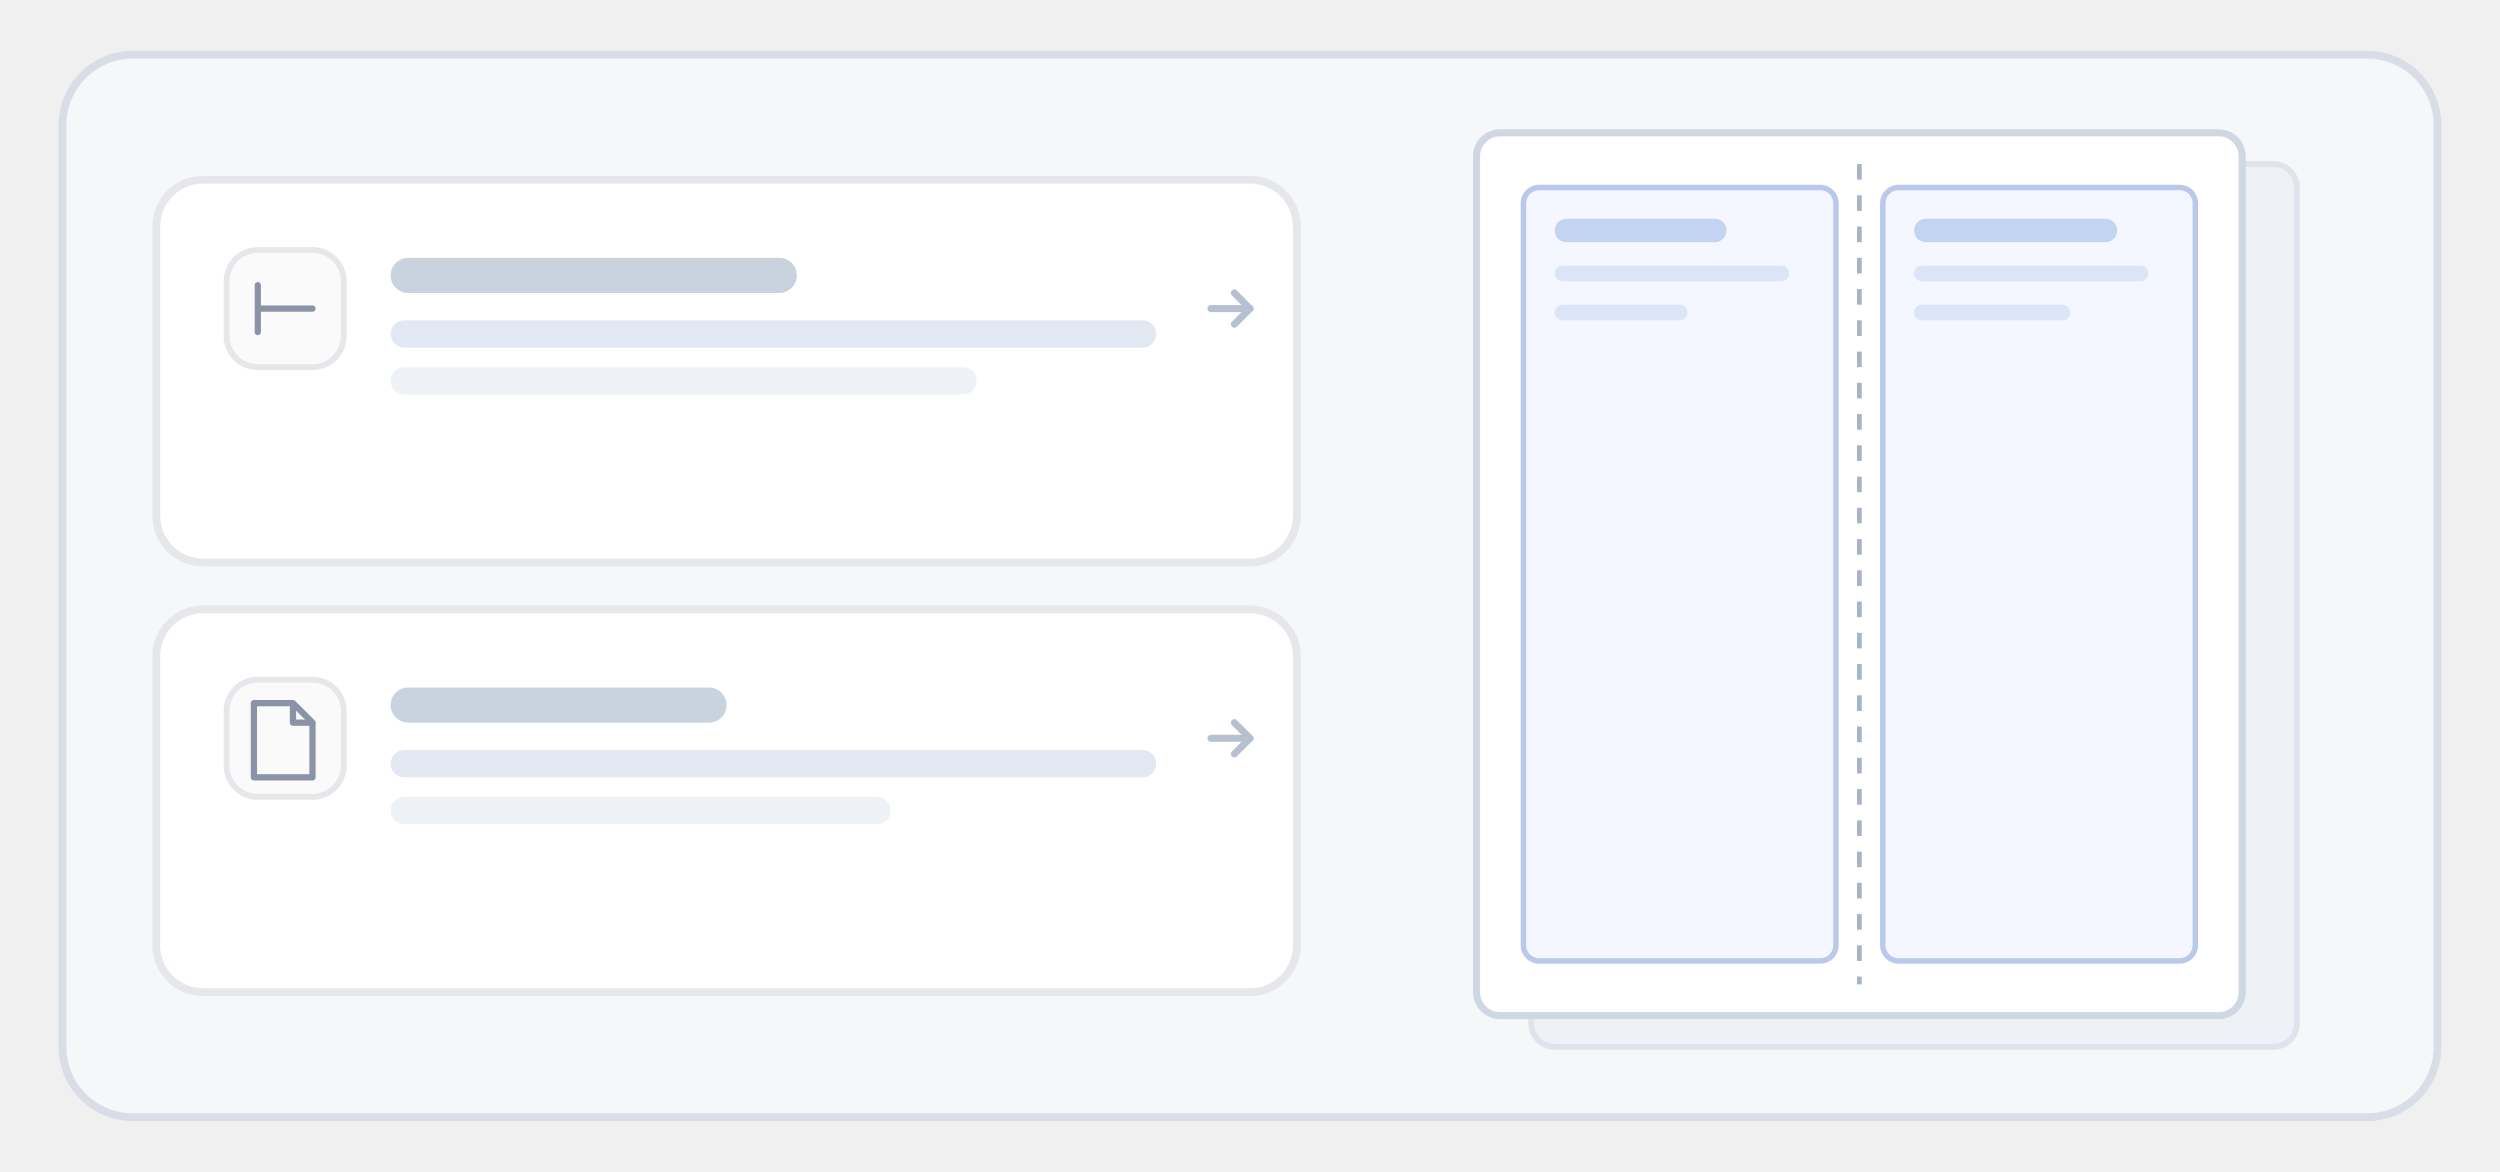
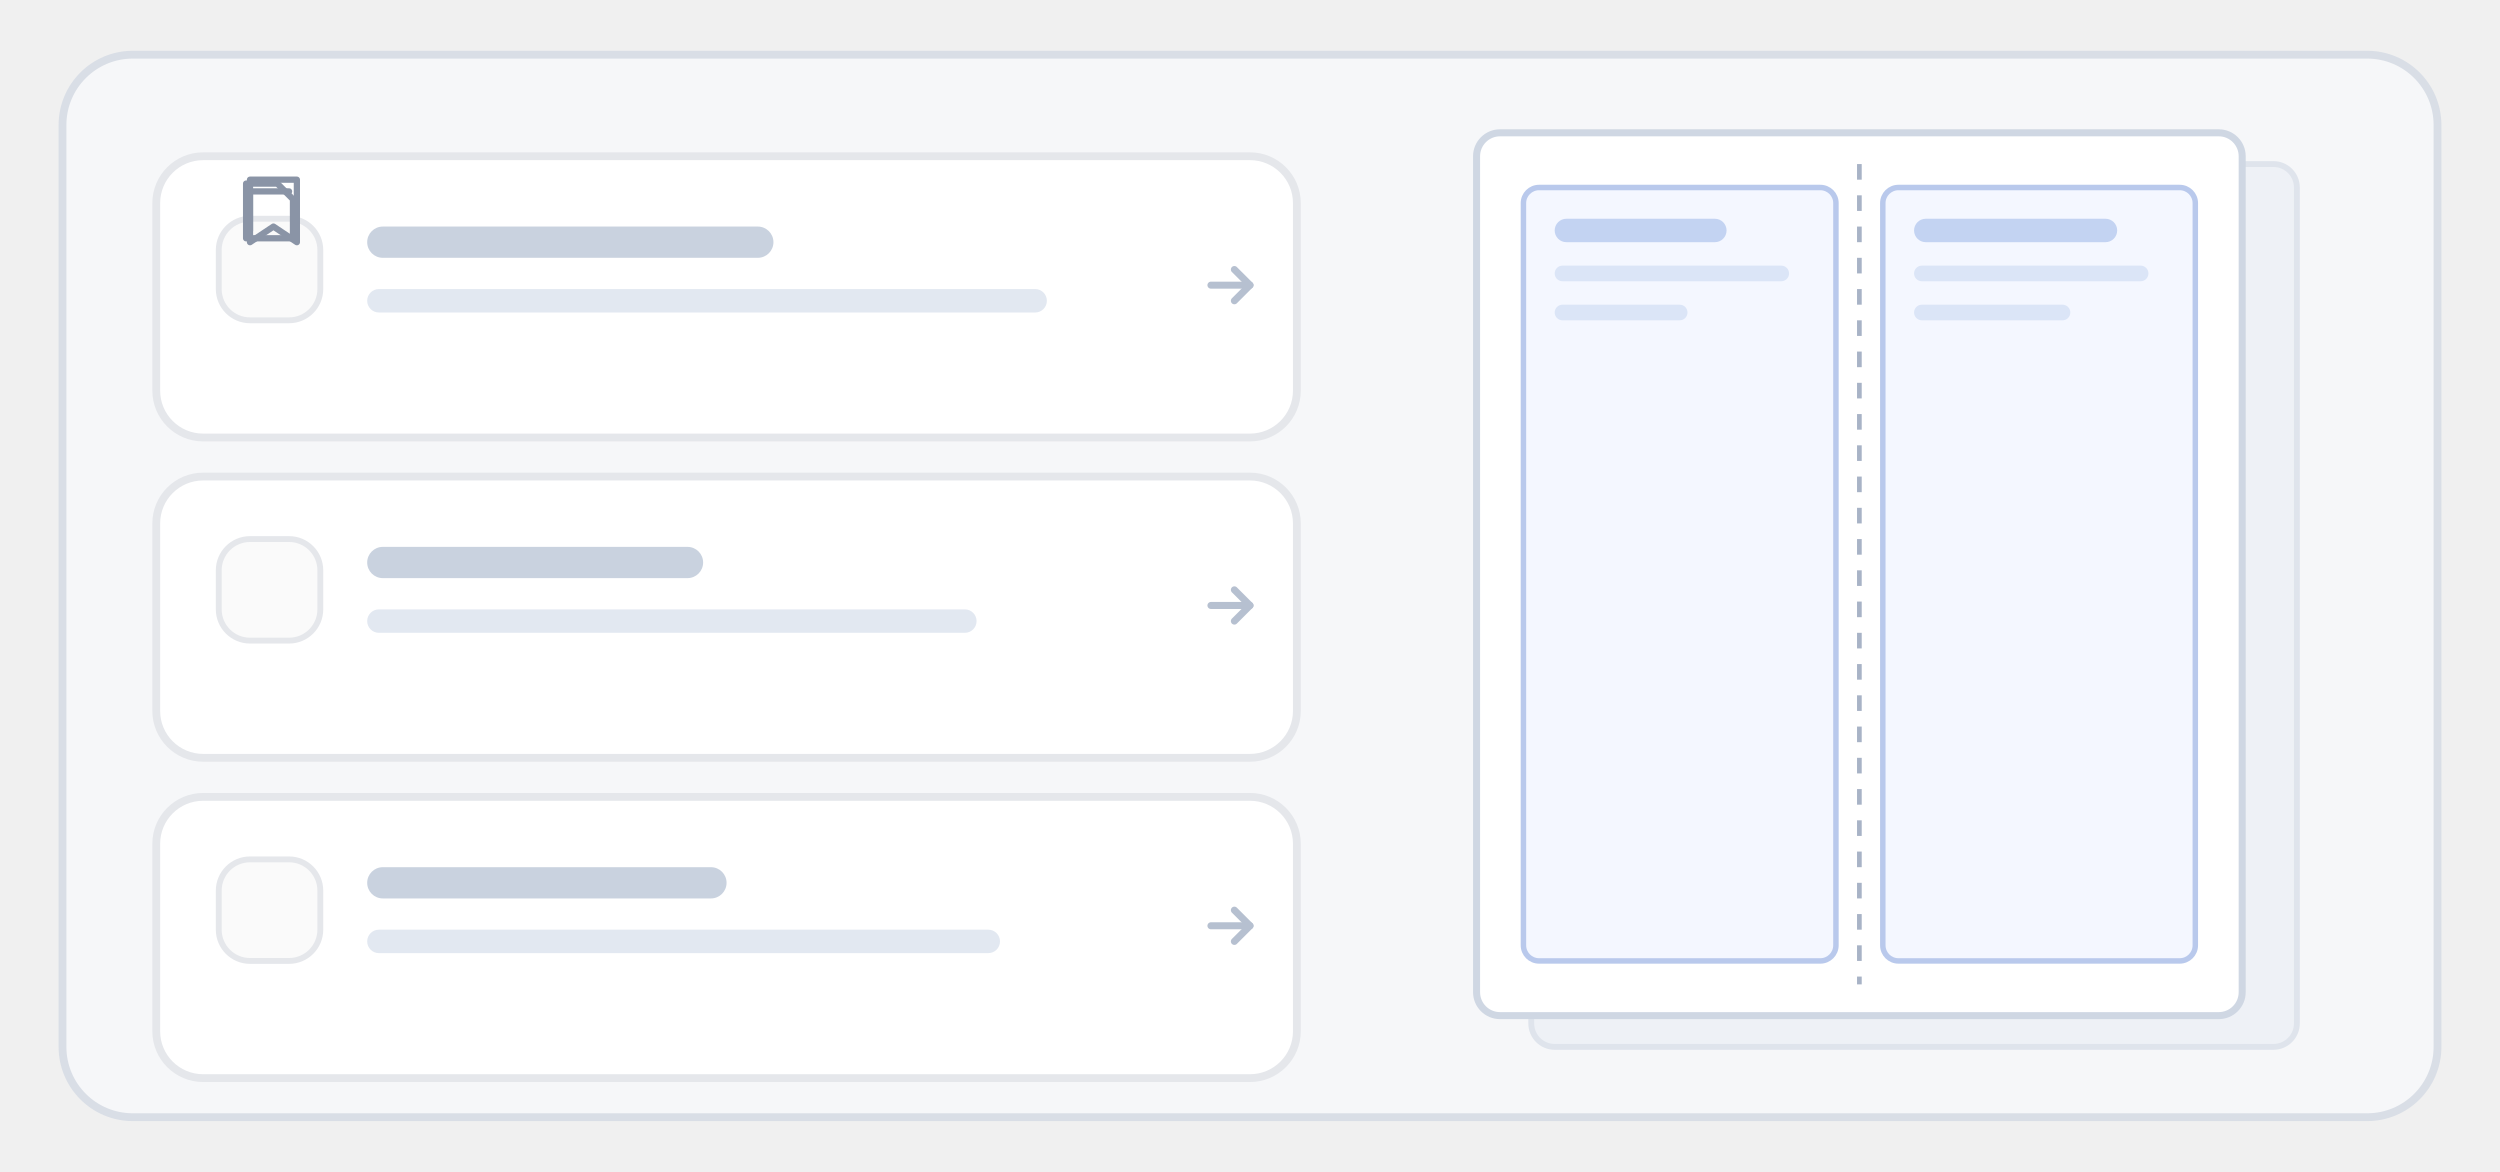
<svg xmlns="http://www.w3.org/2000/svg" width="640" height="300" viewBox="0 0 640 300" role="img">
  <rect x="16" y="14" width="608" height="272" rx="18" fill="#f6f7f9" stroke="#d9dee6" stroke-width="2" />
  <g>
-     <rect x="40" y="46" width="292" height="98" rx="12" fill="#ffffff" stroke="#e5e7eb" stroke-width="2" />
-     <rect x="58" y="64" width="30" height="30" rx="8" fill="#fafafa" stroke="#e5e7eb" stroke-width="1.5" />
-     <path d="M66 79h14M66 79v-6M66 79v6" fill="none" stroke="#8a94a6" stroke-width="1.6" stroke-linecap="round" />
-     <rect x="100" y="66" width="104" height="9" rx="4.5" fill="#c9d2df" />
-     <rect x="100" y="82" width="196" height="7" rx="3.5" fill="#e2e8f1" />
-     <rect x="100" y="94" width="150" height="7" rx="3.5" fill="#eef1f6" />
-     <path d="M310 79h10" fill="none" stroke="#b6c0d0" stroke-width="1.8" stroke-linecap="round" />
-     <path d="M316 75l4 4-4 4" fill="none" stroke="#b6c0d0" stroke-width="1.8" stroke-linecap="round" stroke-linejoin="round" />
-     <rect x="40" y="156" width="292" height="98" rx="12" fill="#ffffff" stroke="#e5e7eb" stroke-width="2" />
-     <rect x="58" y="174" width="30" height="30" rx="8" fill="#fafafa" stroke="#e5e7eb" stroke-width="1.5" />
-     <path d="M65 180h10l5 5v14H65z" fill="none" stroke="#8a94a6" stroke-width="1.6" stroke-linejoin="round" />
-     <path d="M75 180v5h5" fill="none" stroke="#8a94a6" stroke-width="1.6" stroke-linejoin="round" />
-     <rect x="100" y="176" width="86" height="9" rx="4.5" fill="#c9d2df" />
-     <rect x="100" y="192" width="196" height="7" rx="3.5" fill="#e2e8f1" />
-     <rect x="100" y="204" width="128" height="7" rx="3.5" fill="#eef1f6" />
-     <path d="M310 189h10" fill="none" stroke="#b6c0d0" stroke-width="1.8" stroke-linecap="round" />
-     <path d="M316 185l4 4-4 4" fill="none" stroke="#b6c0d0" stroke-width="1.8" stroke-linecap="round" stroke-linejoin="round" />
+     <rect x="40" y="40" width="292" height="72" rx="12" fill="#ffffff" stroke="#e5e7eb" stroke-width="2" />
+     <rect x="56" y="56" width="26" height="26" rx="8" fill="#fafafa" stroke="#e5e7eb" stroke-width="1.5" />
+     <path d="M64 49h10M64 49v10" fill="none" stroke="#8a94a6" stroke-width="1.6" stroke-linecap="round" />
+     <rect x="94" y="58" width="104" height="8" rx="4" fill="#c9d2df" />
+     <rect x="94" y="74" width="174" height="6" rx="3" fill="#e2e8f1" />
+     <path d="M310 73h10" fill="none" stroke="#b6c0d0" stroke-width="1.8" stroke-linecap="round" />
+     <path d="M316 69l4 4-4 4" fill="none" stroke="#b6c0d0" stroke-width="1.8" stroke-linecap="round" stroke-linejoin="round" />
+     <rect x="40" y="122" width="292" height="72" rx="12" fill="#ffffff" stroke="#e5e7eb" stroke-width="2" />
+     <rect x="56" y="138" width="26" height="26" rx="8" fill="#fafafa" stroke="#e5e7eb" stroke-width="1.5" />
+     <path d="M63 47h8l4 4v10h-12z" fill="none" stroke="#8a94a6" stroke-width="1.6" stroke-linejoin="round" />
+     <rect x="94" y="140" width="86" height="8" rx="4" fill="#c9d2df" />
+     <rect x="94" y="156" width="156" height="6" rx="3" fill="#e2e8f1" />
+     <path d="M310 155h10" fill="none" stroke="#b6c0d0" stroke-width="1.8" stroke-linecap="round" />
+     <path d="M316 151l4 4-4 4" fill="none" stroke="#b6c0d0" stroke-width="1.8" stroke-linecap="round" stroke-linejoin="round" />
+     <rect x="40" y="204" width="292" height="72" rx="12" fill="#ffffff" stroke="#e5e7eb" stroke-width="2" />
+     <rect x="56" y="220" width="26" height="26" rx="8" fill="#fafafa" stroke="#e5e7eb" stroke-width="1.5" />
+     <path d="M64 46h12v16l-6-4-6 4z" fill="none" stroke="#8a94a6" stroke-width="1.6" stroke-linejoin="round" />
+     <rect x="94" y="222" width="92" height="8" rx="4" fill="#c9d2df" />
+     <rect x="94" y="238" width="162" height="6" rx="3" fill="#e2e8f1" />
+     <path d="M310 237h10" fill="none" stroke="#b6c0d0" stroke-width="1.8" stroke-linecap="round" />
+     <path d="M316 233l4 4-4 4" fill="none" stroke="#b6c0d0" stroke-width="1.8" stroke-linecap="round" stroke-linejoin="round" />
  </g>
  <g>
    <rect x="392" y="42" width="196" height="226" rx="6" fill="#eef1f6" stroke="#dfe4ec" stroke-width="1.5" />
    <rect x="378" y="34" width="196" height="226" rx="6" fill="#ffffff" stroke="#cfd7e3" stroke-width="1.8" />
    <rect x="390" y="48" width="80" height="198" rx="4" fill="#f4f7ff" stroke="#b9c9ec" stroke-width="1.4" />
    <rect x="482" y="48" width="80" height="198" rx="4" fill="#f4f7ff" stroke="#b9c9ec" stroke-width="1.4" />
    <line x1="476" y1="42" x2="476" y2="252" stroke="#a8b3c6" stroke-width="1.2" stroke-dasharray="4 4" />
    <rect x="398" y="56" width="44" height="6" rx="3" fill="#c3d3f2" />
    <rect x="398" y="68" width="60" height="4" rx="2" fill="#dbe5f7" />
    <rect x="398" y="78" width="34" height="4" rx="2" fill="#dbe5f7" />
    <rect x="490" y="56" width="52" height="6" rx="3" fill="#c3d3f2" />
    <rect x="490" y="68" width="60" height="4" rx="2" fill="#dbe5f7" />
    <rect x="490" y="78" width="40" height="4" rx="2" fill="#dbe5f7" />
  </g>
</svg>
